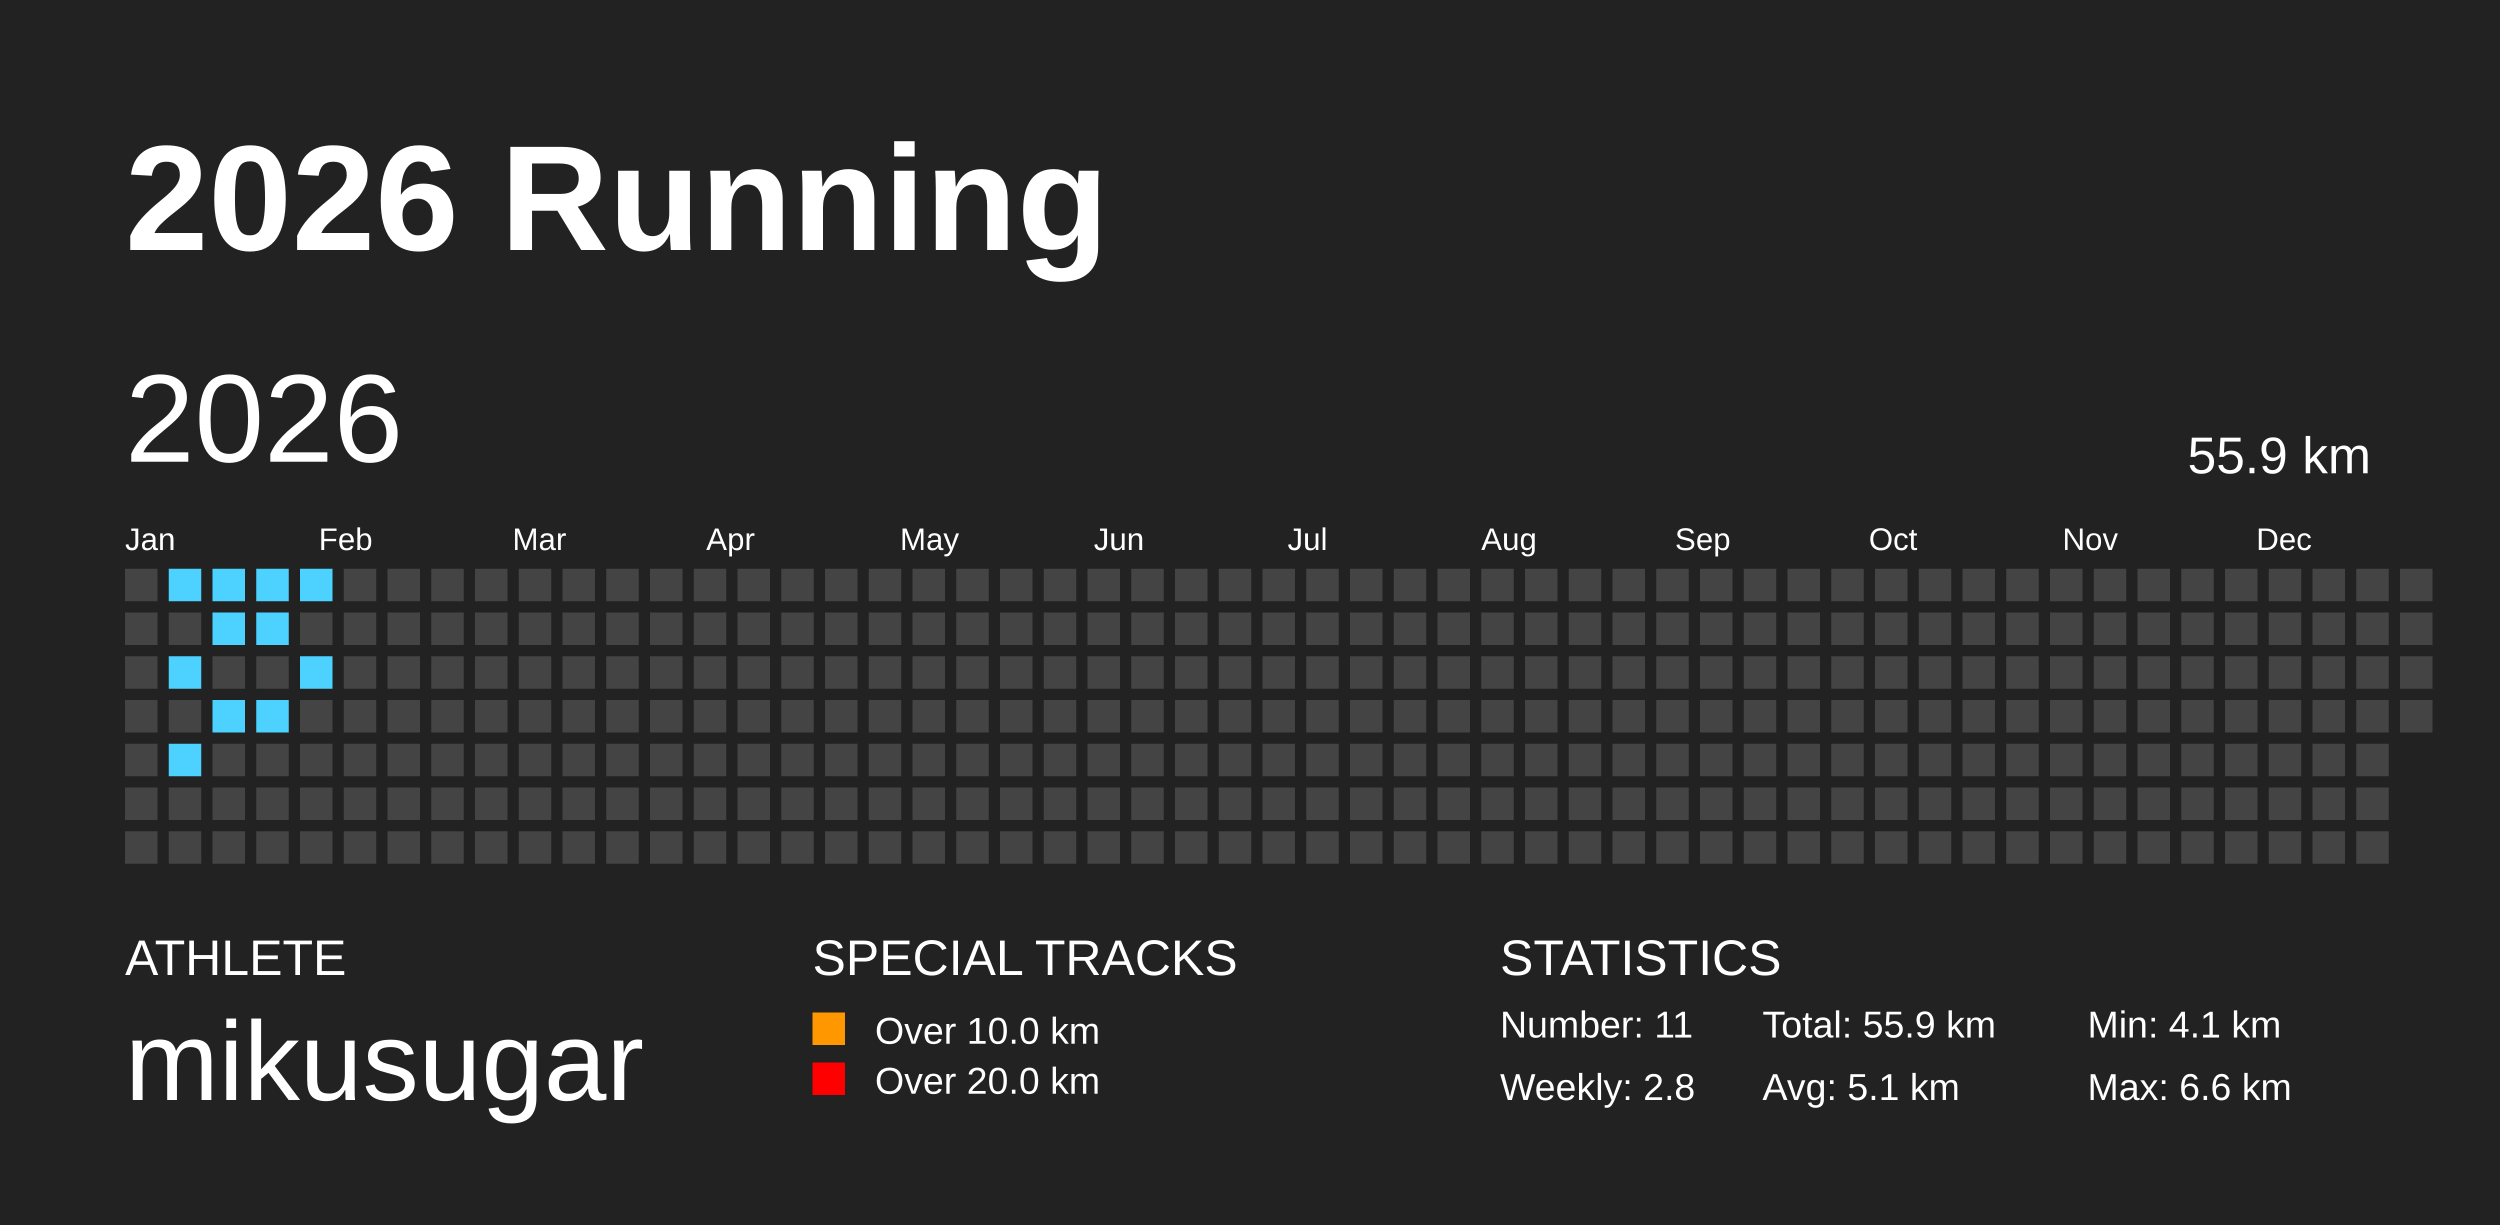
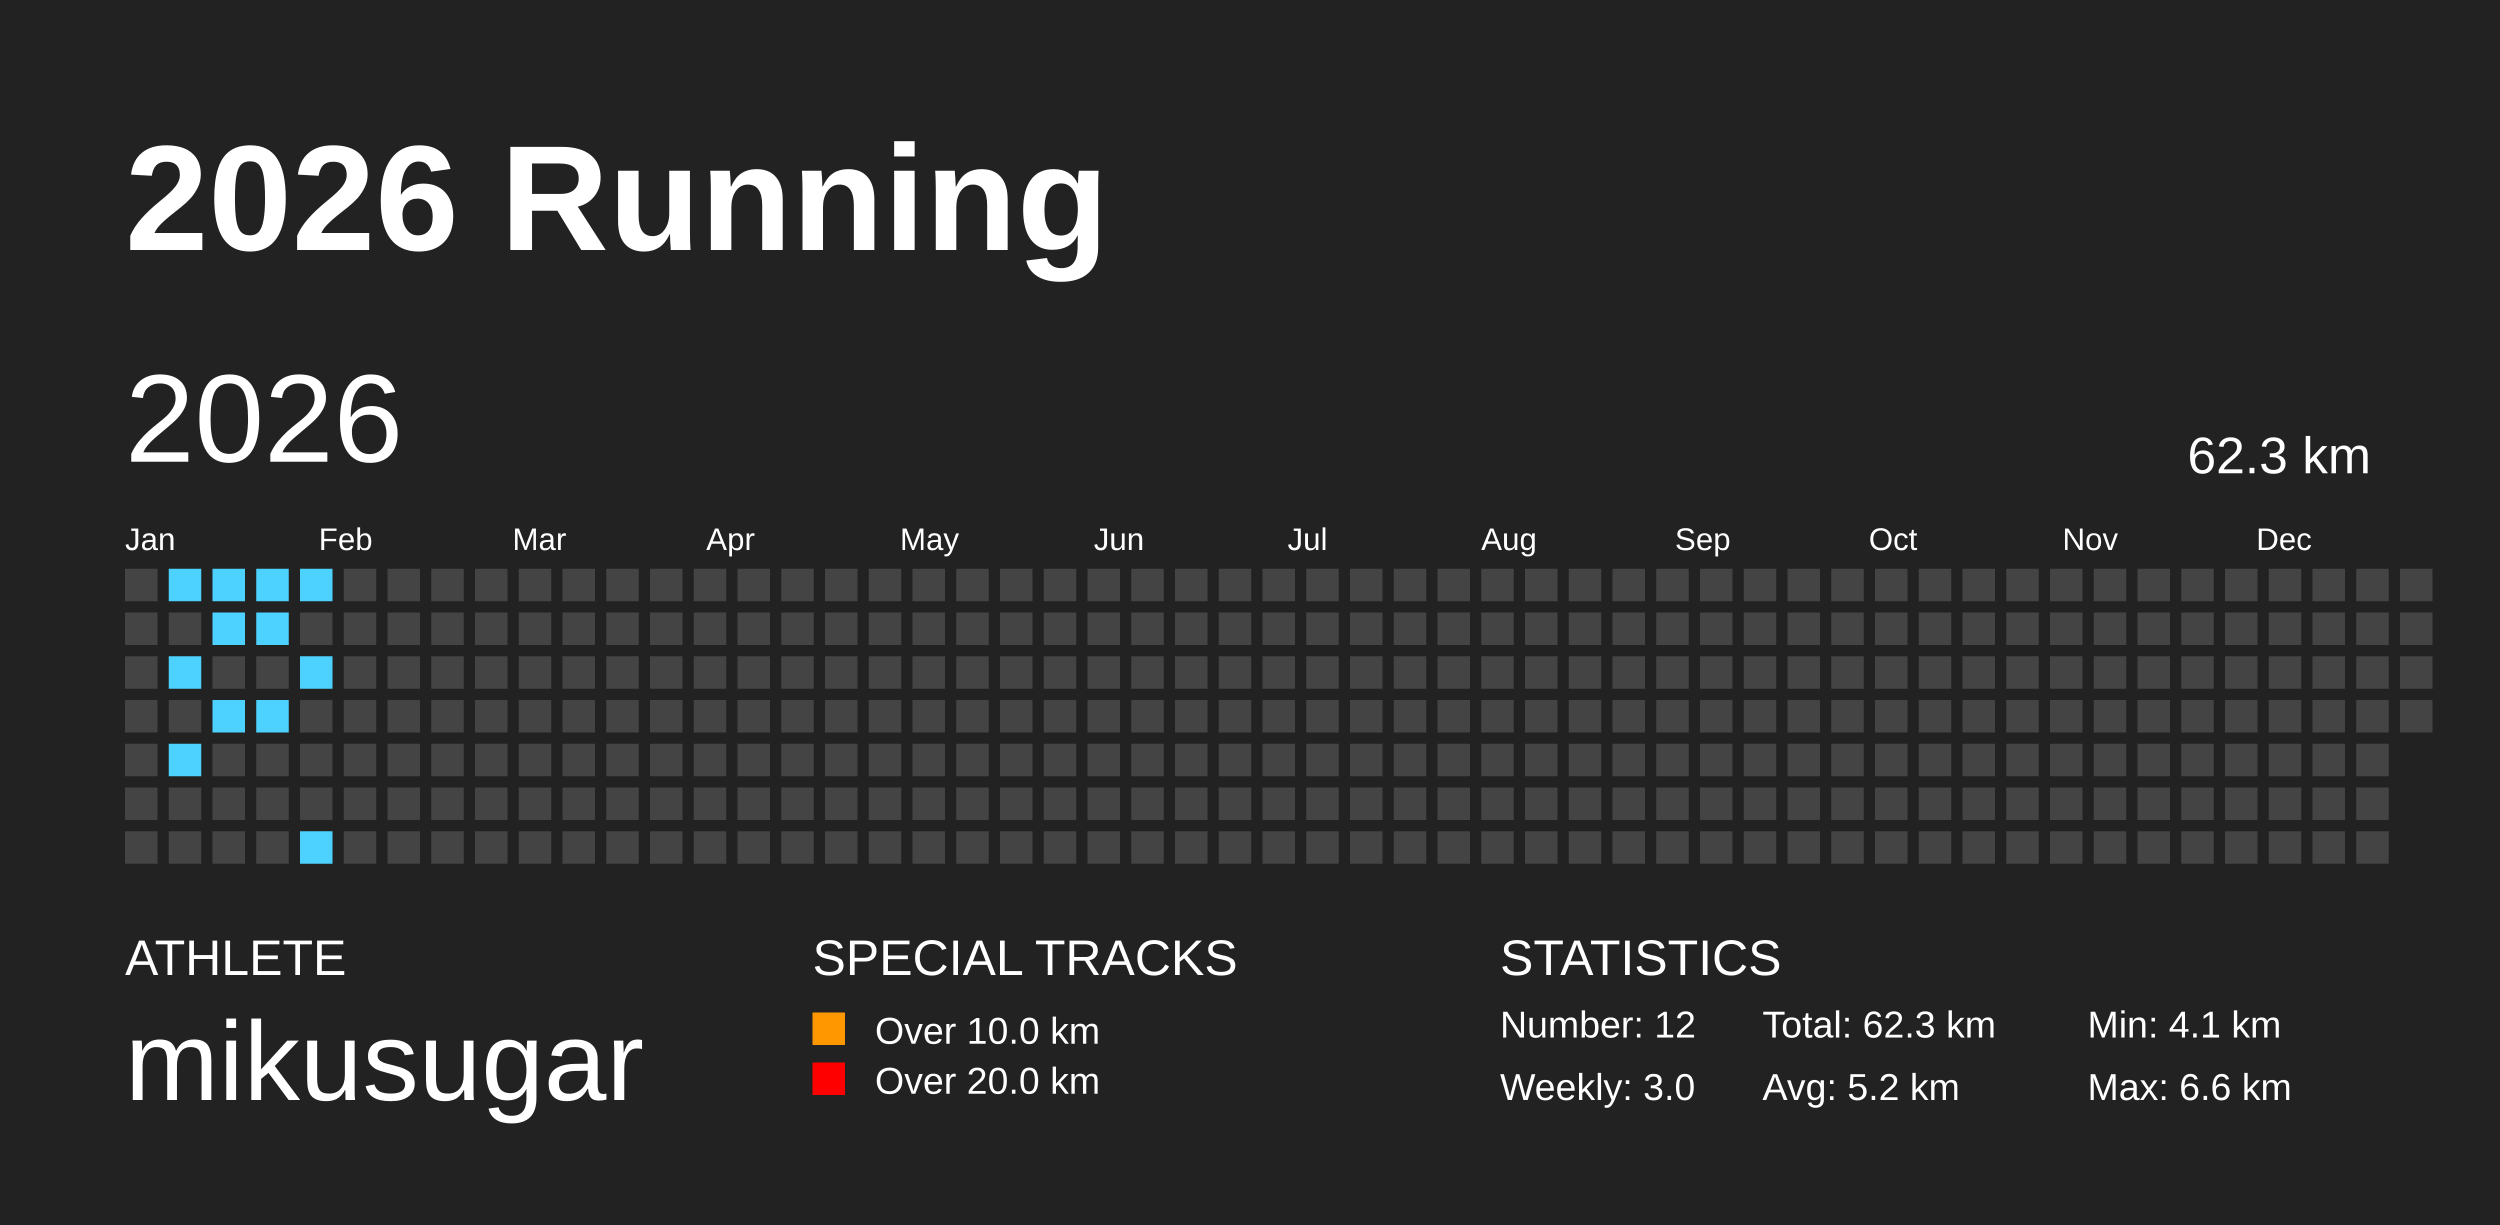
<svg xmlns="http://www.w3.org/2000/svg" baseProfile="full" height="98mm" version="1.1" viewBox="0,0,200,98" width="200mm">
  <defs />
  <rect fill="#222222" height="98" width="200" x="0" y="0" />
  <text fill="#FFFFFF" style="font-size:12px; font-family:Arial; font-weight:bold;" x="10" y="20">2026 Running</text>
  <text fill="#FFFFFF" style="font-size:4px; font-family:Arial" x="10" y="78">ATHLETE</text>
  <text fill="#FFFFFF" style="font-size:9px; font-family:Arial" x="10" y="88">mikusugar</text>
  <text fill="#FFFFFF" style="font-size:4px; font-family:Arial" x="65" y="78">SPECIAL TRACKS</text>
  <rect fill="#ff9800" height="2.6" width="2.6" x="65" y="81" />
  <text fill="#FFFFFF" style="font-size:3px; font-family:Arial" x="70" y="83.5">Over 10.0 km</text>
  <rect fill="red" height="2.6" width="2.6" x="65" y="85" />
  <text fill="#FFFFFF" style="font-size:3px; font-family:Arial" x="70" y="87.5">Over 20.0 km</text>
  <text fill="#FFFFFF" style="font-size:4px; font-family:Arial" x="120" y="78">STATISTICS</text>
-   <text fill="#FFFFFF" style="font-size:3px; font-family:Arial" x="120" y="83">Number: 11</text>
-   <text fill="#FFFFFF" style="font-size:3px; font-family:Arial" x="120" y="88">Weekly: 2.8</text>
-   <text fill="#FFFFFF" style="font-size:3px; font-family:Arial" x="141" y="83">Total: 55.9 km</text>
-   <text fill="#FFFFFF" style="font-size:3px; font-family:Arial" x="141" y="88">Avg: 5.1 km</text>
+   <text fill="#FFFFFF" style="font-size:3px; font-family:Arial" x="120" y="83">Number: 12</text>
+   <text fill="#FFFFFF" style="font-size:3px; font-family:Arial" x="120" y="88">Weekly: 3.0</text>
+   <text fill="#FFFFFF" style="font-size:3px; font-family:Arial" x="141" y="83">Total: 62.3 km</text>
+   <text fill="#FFFFFF" style="font-size:3px; font-family:Arial" x="141" y="88">Avg: 5.2 km</text>
  <text fill="#FFFFFF" style="font-size:3px; font-family:Arial" x="167" y="83">Min: 4.1 km</text>
  <text fill="#FFFFFF" style="font-size:3px; font-family:Arial" x="167" y="88">Max: 6.6 km</text>
  <text dominant-baseline="hanging" fill="#FFFFFF" style="font-size:10.0px; font-family:Arial;" x="10" y="30">2026</text>
-   <text dominant-baseline="hanging" fill="#FFFFFF" style="font-size:4.125px; font-family:Arial;" x="175" y="35">55.9 km</text>
+   <text dominant-baseline="hanging" fill="#FFFFFF" style="font-size:4.125px; font-family:Arial;" x="175" y="35">62.3 km</text>
  <text fill="#FFFFFF" style="font-size:2.5px; font-family:Arial" x="10.0" y="44">Jan</text>
  <text fill="#FFFFFF" style="font-size:2.5px; font-family:Arial" x="25.5" y="44">Feb</text>
  <text fill="#FFFFFF" style="font-size:2.5px; font-family:Arial" x="41.0" y="44">Mar</text>
  <text fill="#FFFFFF" style="font-size:2.5px; font-family:Arial" x="56.5" y="44">Apr</text>
  <text fill="#FFFFFF" style="font-size:2.5px; font-family:Arial" x="72.0" y="44">May</text>
  <text fill="#FFFFFF" style="font-size:2.5px; font-family:Arial" x="87.5" y="44">Jun</text>
  <text fill="#FFFFFF" style="font-size:2.5px; font-family:Arial" x="103.0" y="44">Jul</text>
  <text fill="#FFFFFF" style="font-size:2.5px; font-family:Arial" x="118.5" y="44">Aug</text>
  <text fill="#FFFFFF" style="font-size:2.5px; font-family:Arial" x="134.0" y="44">Sep</text>
  <text fill="#FFFFFF" style="font-size:2.5px; font-family:Arial" x="149.5" y="44">Oct</text>
  <text fill="#FFFFFF" style="font-size:2.5px; font-family:Arial" x="165.0" y="44">Nov</text>
  <text fill="#FFFFFF" style="font-size:2.5px; font-family:Arial" x="180.5" y="44">Dec</text>
  <rect fill="#444444" height="2.6" width="2.6" x="10.0" y="45.5" />
  <rect fill="#444444" height="2.6" width="2.6" x="10.0" y="49.0" />
  <rect fill="#444444" height="2.6" width="2.6" x="10.0" y="52.5" />
  <rect fill="#444444" height="2.6" width="2.6" x="10.0" y="56.0" />
  <rect fill="#444444" height="2.6" width="2.6" x="10.0" y="59.5" />
  <rect fill="#444444" height="2.6" width="2.6" x="10.0" y="63.0" />
  <rect fill="#444444" height="2.6" width="2.6" x="10.0" y="66.5" />
  <rect fill="#4DD2FF" height="2.6" width="2.6" x="13.5" y="45.5" />
  <rect fill="#444444" height="2.6" width="2.6" x="13.5" y="49.0" />
  <rect fill="#4DD2FF" height="2.6" width="2.6" x="13.5" y="52.5" />
  <rect fill="#444444" height="2.6" width="2.6" x="13.5" y="56.0" />
  <rect fill="#4DD2FF" height="2.6" width="2.6" x="13.5" y="59.5" />
  <rect fill="#444444" height="2.6" width="2.6" x="13.5" y="63.0" />
  <rect fill="#444444" height="2.6" width="2.6" x="13.5" y="66.5" />
  <rect fill="#4DD2FF" height="2.6" width="2.6" x="17.0" y="45.5" />
  <rect fill="#4DD2FF" height="2.6" width="2.6" x="17.0" y="49.0" />
  <rect fill="#444444" height="2.6" width="2.6" x="17.0" y="52.5" />
  <rect fill="#4DD2FF" height="2.6" width="2.6" x="17.0" y="56.0" />
  <rect fill="#444444" height="2.6" width="2.6" x="17.0" y="59.5" />
  <rect fill="#444444" height="2.6" width="2.6" x="17.0" y="63.0" />
  <rect fill="#444444" height="2.6" width="2.6" x="17.0" y="66.5" />
  <rect fill="#4DD2FF" height="2.6" width="2.6" x="20.5" y="45.5" />
  <rect fill="#4DD2FF" height="2.6" width="2.6" x="20.5" y="49.0" />
  <rect fill="#444444" height="2.6" width="2.6" x="20.5" y="52.5" />
  <rect fill="#4DD2FF" height="2.6" width="2.6" x="20.5" y="56.0" />
  <rect fill="#444444" height="2.6" width="2.6" x="20.5" y="59.5" />
  <rect fill="#444444" height="2.6" width="2.6" x="20.5" y="63.0" />
  <rect fill="#444444" height="2.6" width="2.6" x="20.5" y="66.5" />
  <rect fill="#4DD2FF" height="2.6" width="2.6" x="24.0" y="45.5" />
  <rect fill="#444444" height="2.6" width="2.6" x="24.0" y="49.0" />
  <rect fill="#4DD2FF" height="2.6" width="2.6" x="24.0" y="52.5" />
  <rect fill="#444444" height="2.6" width="2.6" x="24.0" y="56.0" />
  <rect fill="#444444" height="2.6" width="2.6" x="24.0" y="59.5" />
  <rect fill="#444444" height="2.6" width="2.6" x="24.0" y="63.0" />
-   <rect fill="#444444" height="2.6" width="2.6" x="24.0" y="66.5" />
+   <rect fill="#4DD2FF" height="2.6" width="2.6" x="24.0" y="66.5" />
  <rect fill="#444444" height="2.6" width="2.6" x="27.5" y="45.5" />
  <rect fill="#444444" height="2.6" width="2.6" x="27.5" y="49.0" />
  <rect fill="#444444" height="2.6" width="2.6" x="27.5" y="52.5" />
  <rect fill="#444444" height="2.6" width="2.6" x="27.5" y="56.0" />
  <rect fill="#444444" height="2.6" width="2.6" x="27.5" y="59.5" />
  <rect fill="#444444" height="2.6" width="2.6" x="27.5" y="63.0" />
  <rect fill="#444444" height="2.6" width="2.6" x="27.5" y="66.5" />
  <rect fill="#444444" height="2.6" width="2.6" x="31.0" y="45.5" />
  <rect fill="#444444" height="2.6" width="2.6" x="31.0" y="49.0" />
  <rect fill="#444444" height="2.6" width="2.6" x="31.0" y="52.5" />
  <rect fill="#444444" height="2.6" width="2.6" x="31.0" y="56.0" />
  <rect fill="#444444" height="2.6" width="2.6" x="31.0" y="59.5" />
  <rect fill="#444444" height="2.6" width="2.6" x="31.0" y="63.0" />
  <rect fill="#444444" height="2.6" width="2.6" x="31.0" y="66.5" />
  <rect fill="#444444" height="2.6" width="2.6" x="34.5" y="45.5" />
  <rect fill="#444444" height="2.6" width="2.6" x="34.5" y="49.0" />
  <rect fill="#444444" height="2.6" width="2.6" x="34.5" y="52.5" />
  <rect fill="#444444" height="2.6" width="2.6" x="34.5" y="56.0" />
  <rect fill="#444444" height="2.6" width="2.6" x="34.5" y="59.5" />
  <rect fill="#444444" height="2.6" width="2.6" x="34.5" y="63.0" />
  <rect fill="#444444" height="2.6" width="2.6" x="34.5" y="66.5" />
  <rect fill="#444444" height="2.6" width="2.6" x="38.0" y="45.5" />
  <rect fill="#444444" height="2.6" width="2.6" x="38.0" y="49.0" />
  <rect fill="#444444" height="2.6" width="2.6" x="38.0" y="52.5" />
  <rect fill="#444444" height="2.6" width="2.6" x="38.0" y="56.0" />
  <rect fill="#444444" height="2.6" width="2.6" x="38.0" y="59.5" />
  <rect fill="#444444" height="2.6" width="2.6" x="38.0" y="63.0" />
  <rect fill="#444444" height="2.6" width="2.6" x="38.0" y="66.5" />
  <rect fill="#444444" height="2.6" width="2.6" x="41.5" y="45.5" />
  <rect fill="#444444" height="2.6" width="2.6" x="41.5" y="49.0" />
  <rect fill="#444444" height="2.6" width="2.6" x="41.5" y="52.5" />
  <rect fill="#444444" height="2.6" width="2.6" x="41.5" y="56.0" />
  <rect fill="#444444" height="2.6" width="2.6" x="41.5" y="59.5" />
  <rect fill="#444444" height="2.6" width="2.6" x="41.5" y="63.0" />
  <rect fill="#444444" height="2.6" width="2.6" x="41.5" y="66.5" />
  <rect fill="#444444" height="2.6" width="2.6" x="45.0" y="45.5" />
  <rect fill="#444444" height="2.6" width="2.6" x="45.0" y="49.0" />
  <rect fill="#444444" height="2.6" width="2.6" x="45.0" y="52.5" />
  <rect fill="#444444" height="2.6" width="2.6" x="45.0" y="56.0" />
  <rect fill="#444444" height="2.6" width="2.6" x="45.0" y="59.5" />
  <rect fill="#444444" height="2.6" width="2.6" x="45.0" y="63.0" />
  <rect fill="#444444" height="2.6" width="2.6" x="45.0" y="66.5" />
  <rect fill="#444444" height="2.6" width="2.6" x="48.5" y="45.5" />
  <rect fill="#444444" height="2.6" width="2.6" x="48.5" y="49.0" />
  <rect fill="#444444" height="2.6" width="2.6" x="48.5" y="52.5" />
  <rect fill="#444444" height="2.6" width="2.6" x="48.5" y="56.0" />
  <rect fill="#444444" height="2.6" width="2.6" x="48.5" y="59.5" />
  <rect fill="#444444" height="2.6" width="2.6" x="48.5" y="63.0" />
  <rect fill="#444444" height="2.6" width="2.6" x="48.5" y="66.5" />
  <rect fill="#444444" height="2.6" width="2.6" x="52.0" y="45.5" />
  <rect fill="#444444" height="2.6" width="2.6" x="52.0" y="49.0" />
  <rect fill="#444444" height="2.6" width="2.6" x="52.0" y="52.5" />
  <rect fill="#444444" height="2.6" width="2.6" x="52.0" y="56.0" />
  <rect fill="#444444" height="2.6" width="2.6" x="52.0" y="59.5" />
  <rect fill="#444444" height="2.6" width="2.6" x="52.0" y="63.0" />
  <rect fill="#444444" height="2.6" width="2.6" x="52.0" y="66.5" />
  <rect fill="#444444" height="2.6" width="2.6" x="55.5" y="45.5" />
  <rect fill="#444444" height="2.6" width="2.6" x="55.5" y="49.0" />
  <rect fill="#444444" height="2.6" width="2.6" x="55.5" y="52.5" />
  <rect fill="#444444" height="2.6" width="2.6" x="55.5" y="56.0" />
  <rect fill="#444444" height="2.6" width="2.6" x="55.5" y="59.5" />
  <rect fill="#444444" height="2.6" width="2.6" x="55.5" y="63.0" />
  <rect fill="#444444" height="2.6" width="2.6" x="55.5" y="66.5" />
  <rect fill="#444444" height="2.6" width="2.6" x="59.0" y="45.5" />
  <rect fill="#444444" height="2.6" width="2.6" x="59.0" y="49.0" />
  <rect fill="#444444" height="2.6" width="2.6" x="59.0" y="52.5" />
  <rect fill="#444444" height="2.6" width="2.6" x="59.0" y="56.0" />
  <rect fill="#444444" height="2.6" width="2.6" x="59.0" y="59.5" />
  <rect fill="#444444" height="2.6" width="2.6" x="59.0" y="63.0" />
  <rect fill="#444444" height="2.6" width="2.6" x="59.0" y="66.5" />
  <rect fill="#444444" height="2.6" width="2.6" x="62.5" y="45.5" />
  <rect fill="#444444" height="2.6" width="2.6" x="62.5" y="49.0" />
  <rect fill="#444444" height="2.6" width="2.6" x="62.5" y="52.5" />
  <rect fill="#444444" height="2.6" width="2.6" x="62.5" y="56.0" />
  <rect fill="#444444" height="2.6" width="2.6" x="62.5" y="59.5" />
  <rect fill="#444444" height="2.6" width="2.6" x="62.5" y="63.0" />
  <rect fill="#444444" height="2.6" width="2.6" x="62.5" y="66.5" />
  <rect fill="#444444" height="2.6" width="2.6" x="66.0" y="45.5" />
  <rect fill="#444444" height="2.6" width="2.6" x="66.0" y="49.0" />
  <rect fill="#444444" height="2.6" width="2.6" x="66.0" y="52.5" />
  <rect fill="#444444" height="2.6" width="2.6" x="66.0" y="56.0" />
  <rect fill="#444444" height="2.6" width="2.6" x="66.0" y="59.5" />
  <rect fill="#444444" height="2.6" width="2.6" x="66.0" y="63.0" />
  <rect fill="#444444" height="2.6" width="2.6" x="66.0" y="66.5" />
  <rect fill="#444444" height="2.6" width="2.6" x="69.5" y="45.5" />
  <rect fill="#444444" height="2.6" width="2.6" x="69.5" y="49.0" />
  <rect fill="#444444" height="2.6" width="2.6" x="69.5" y="52.5" />
  <rect fill="#444444" height="2.6" width="2.6" x="69.5" y="56.0" />
  <rect fill="#444444" height="2.6" width="2.6" x="69.5" y="59.5" />
  <rect fill="#444444" height="2.6" width="2.6" x="69.5" y="63.0" />
  <rect fill="#444444" height="2.6" width="2.6" x="69.5" y="66.5" />
  <rect fill="#444444" height="2.6" width="2.6" x="73.0" y="45.5" />
  <rect fill="#444444" height="2.6" width="2.6" x="73.0" y="49.0" />
  <rect fill="#444444" height="2.6" width="2.6" x="73.0" y="52.5" />
  <rect fill="#444444" height="2.6" width="2.6" x="73.0" y="56.0" />
  <rect fill="#444444" height="2.6" width="2.6" x="73.0" y="59.5" />
  <rect fill="#444444" height="2.6" width="2.6" x="73.0" y="63.0" />
  <rect fill="#444444" height="2.6" width="2.6" x="73.0" y="66.5" />
  <rect fill="#444444" height="2.6" width="2.6" x="76.5" y="45.5" />
  <rect fill="#444444" height="2.6" width="2.6" x="76.5" y="49.0" />
  <rect fill="#444444" height="2.6" width="2.6" x="76.5" y="52.5" />
  <rect fill="#444444" height="2.6" width="2.6" x="76.5" y="56.0" />
  <rect fill="#444444" height="2.6" width="2.6" x="76.5" y="59.5" />
  <rect fill="#444444" height="2.6" width="2.6" x="76.5" y="63.0" />
  <rect fill="#444444" height="2.6" width="2.6" x="76.5" y="66.5" />
  <rect fill="#444444" height="2.6" width="2.6" x="80.0" y="45.5" />
  <rect fill="#444444" height="2.6" width="2.6" x="80.0" y="49.0" />
  <rect fill="#444444" height="2.6" width="2.6" x="80.0" y="52.5" />
  <rect fill="#444444" height="2.6" width="2.6" x="80.0" y="56.0" />
  <rect fill="#444444" height="2.6" width="2.6" x="80.0" y="59.5" />
  <rect fill="#444444" height="2.6" width="2.6" x="80.0" y="63.0" />
  <rect fill="#444444" height="2.6" width="2.6" x="80.0" y="66.5" />
  <rect fill="#444444" height="2.6" width="2.6" x="83.5" y="45.5" />
  <rect fill="#444444" height="2.6" width="2.6" x="83.5" y="49.0" />
  <rect fill="#444444" height="2.6" width="2.6" x="83.5" y="52.5" />
  <rect fill="#444444" height="2.6" width="2.6" x="83.5" y="56.0" />
  <rect fill="#444444" height="2.6" width="2.6" x="83.5" y="59.5" />
  <rect fill="#444444" height="2.6" width="2.6" x="83.5" y="63.0" />
  <rect fill="#444444" height="2.6" width="2.6" x="83.5" y="66.5" />
  <rect fill="#444444" height="2.6" width="2.6" x="87.0" y="45.5" />
  <rect fill="#444444" height="2.6" width="2.6" x="87.0" y="49.0" />
  <rect fill="#444444" height="2.6" width="2.6" x="87.0" y="52.5" />
  <rect fill="#444444" height="2.6" width="2.6" x="87.0" y="56.0" />
  <rect fill="#444444" height="2.6" width="2.6" x="87.0" y="59.5" />
  <rect fill="#444444" height="2.6" width="2.6" x="87.0" y="63.0" />
  <rect fill="#444444" height="2.6" width="2.6" x="87.0" y="66.5" />
  <rect fill="#444444" height="2.6" width="2.6" x="90.5" y="45.5" />
  <rect fill="#444444" height="2.6" width="2.6" x="90.5" y="49.0" />
  <rect fill="#444444" height="2.6" width="2.6" x="90.5" y="52.5" />
  <rect fill="#444444" height="2.6" width="2.6" x="90.5" y="56.0" />
  <rect fill="#444444" height="2.6" width="2.6" x="90.5" y="59.5" />
  <rect fill="#444444" height="2.6" width="2.6" x="90.5" y="63.0" />
  <rect fill="#444444" height="2.6" width="2.6" x="90.5" y="66.5" />
  <rect fill="#444444" height="2.6" width="2.6" x="94.0" y="45.5" />
  <rect fill="#444444" height="2.6" width="2.6" x="94.0" y="49.0" />
  <rect fill="#444444" height="2.6" width="2.6" x="94.0" y="52.5" />
  <rect fill="#444444" height="2.6" width="2.6" x="94.0" y="56.0" />
  <rect fill="#444444" height="2.6" width="2.6" x="94.0" y="59.5" />
  <rect fill="#444444" height="2.6" width="2.6" x="94.0" y="63.0" />
  <rect fill="#444444" height="2.6" width="2.6" x="94.0" y="66.5" />
  <rect fill="#444444" height="2.6" width="2.6" x="97.5" y="45.5" />
  <rect fill="#444444" height="2.6" width="2.6" x="97.5" y="49.0" />
  <rect fill="#444444" height="2.6" width="2.6" x="97.5" y="52.5" />
  <rect fill="#444444" height="2.6" width="2.6" x="97.5" y="56.0" />
  <rect fill="#444444" height="2.6" width="2.6" x="97.5" y="59.5" />
  <rect fill="#444444" height="2.6" width="2.6" x="97.5" y="63.0" />
  <rect fill="#444444" height="2.6" width="2.6" x="97.5" y="66.5" />
  <rect fill="#444444" height="2.6" width="2.6" x="101.0" y="45.5" />
  <rect fill="#444444" height="2.6" width="2.6" x="101.0" y="49.0" />
  <rect fill="#444444" height="2.6" width="2.6" x="101.0" y="52.5" />
  <rect fill="#444444" height="2.6" width="2.6" x="101.0" y="56.0" />
  <rect fill="#444444" height="2.6" width="2.6" x="101.0" y="59.5" />
  <rect fill="#444444" height="2.6" width="2.6" x="101.0" y="63.0" />
  <rect fill="#444444" height="2.6" width="2.6" x="101.0" y="66.5" />
  <rect fill="#444444" height="2.6" width="2.6" x="104.5" y="45.5" />
  <rect fill="#444444" height="2.6" width="2.6" x="104.5" y="49.0" />
  <rect fill="#444444" height="2.6" width="2.6" x="104.5" y="52.5" />
  <rect fill="#444444" height="2.6" width="2.6" x="104.5" y="56.0" />
  <rect fill="#444444" height="2.6" width="2.6" x="104.5" y="59.5" />
  <rect fill="#444444" height="2.6" width="2.6" x="104.5" y="63.0" />
  <rect fill="#444444" height="2.6" width="2.6" x="104.5" y="66.5" />
  <rect fill="#444444" height="2.6" width="2.6" x="108.0" y="45.5" />
  <rect fill="#444444" height="2.6" width="2.6" x="108.0" y="49.0" />
  <rect fill="#444444" height="2.6" width="2.6" x="108.0" y="52.5" />
  <rect fill="#444444" height="2.6" width="2.6" x="108.0" y="56.0" />
  <rect fill="#444444" height="2.6" width="2.6" x="108.0" y="59.5" />
  <rect fill="#444444" height="2.6" width="2.6" x="108.0" y="63.0" />
  <rect fill="#444444" height="2.6" width="2.6" x="108.0" y="66.5" />
  <rect fill="#444444" height="2.6" width="2.6" x="111.5" y="45.5" />
  <rect fill="#444444" height="2.6" width="2.6" x="111.5" y="49.0" />
  <rect fill="#444444" height="2.6" width="2.6" x="111.5" y="52.5" />
  <rect fill="#444444" height="2.6" width="2.6" x="111.5" y="56.0" />
  <rect fill="#444444" height="2.6" width="2.6" x="111.5" y="59.5" />
  <rect fill="#444444" height="2.6" width="2.6" x="111.5" y="63.0" />
  <rect fill="#444444" height="2.6" width="2.6" x="111.5" y="66.5" />
  <rect fill="#444444" height="2.6" width="2.6" x="115.0" y="45.5" />
  <rect fill="#444444" height="2.6" width="2.6" x="115.0" y="49.0" />
  <rect fill="#444444" height="2.6" width="2.6" x="115.0" y="52.5" />
  <rect fill="#444444" height="2.6" width="2.6" x="115.0" y="56.0" />
  <rect fill="#444444" height="2.6" width="2.6" x="115.0" y="59.5" />
  <rect fill="#444444" height="2.6" width="2.6" x="115.0" y="63.0" />
  <rect fill="#444444" height="2.6" width="2.6" x="115.0" y="66.5" />
  <rect fill="#444444" height="2.6" width="2.6" x="118.5" y="45.5" />
  <rect fill="#444444" height="2.6" width="2.6" x="118.5" y="49.0" />
  <rect fill="#444444" height="2.6" width="2.6" x="118.5" y="52.5" />
  <rect fill="#444444" height="2.6" width="2.6" x="118.5" y="56.0" />
  <rect fill="#444444" height="2.6" width="2.6" x="118.5" y="59.5" />
  <rect fill="#444444" height="2.6" width="2.6" x="118.5" y="63.0" />
  <rect fill="#444444" height="2.6" width="2.6" x="118.5" y="66.5" />
  <rect fill="#444444" height="2.6" width="2.6" x="122.0" y="45.5" />
  <rect fill="#444444" height="2.6" width="2.6" x="122.0" y="49.0" />
  <rect fill="#444444" height="2.6" width="2.6" x="122.0" y="52.5" />
  <rect fill="#444444" height="2.6" width="2.6" x="122.0" y="56.0" />
  <rect fill="#444444" height="2.6" width="2.6" x="122.0" y="59.5" />
  <rect fill="#444444" height="2.6" width="2.6" x="122.0" y="63.0" />
  <rect fill="#444444" height="2.6" width="2.6" x="122.0" y="66.5" />
  <rect fill="#444444" height="2.6" width="2.6" x="125.5" y="45.5" />
  <rect fill="#444444" height="2.6" width="2.6" x="125.5" y="49.0" />
  <rect fill="#444444" height="2.6" width="2.6" x="125.5" y="52.5" />
  <rect fill="#444444" height="2.6" width="2.6" x="125.5" y="56.0" />
  <rect fill="#444444" height="2.6" width="2.6" x="125.5" y="59.5" />
  <rect fill="#444444" height="2.6" width="2.6" x="125.5" y="63.0" />
  <rect fill="#444444" height="2.6" width="2.6" x="125.5" y="66.5" />
  <rect fill="#444444" height="2.6" width="2.6" x="129.0" y="45.5" />
  <rect fill="#444444" height="2.6" width="2.6" x="129.0" y="49.0" />
  <rect fill="#444444" height="2.6" width="2.6" x="129.0" y="52.5" />
  <rect fill="#444444" height="2.6" width="2.6" x="129.0" y="56.0" />
  <rect fill="#444444" height="2.6" width="2.6" x="129.0" y="59.5" />
  <rect fill="#444444" height="2.6" width="2.6" x="129.0" y="63.0" />
  <rect fill="#444444" height="2.6" width="2.6" x="129.0" y="66.5" />
  <rect fill="#444444" height="2.6" width="2.6" x="132.5" y="45.5" />
  <rect fill="#444444" height="2.6" width="2.6" x="132.5" y="49.0" />
  <rect fill="#444444" height="2.6" width="2.6" x="132.5" y="52.5" />
  <rect fill="#444444" height="2.6" width="2.6" x="132.5" y="56.0" />
  <rect fill="#444444" height="2.6" width="2.6" x="132.5" y="59.5" />
  <rect fill="#444444" height="2.6" width="2.6" x="132.5" y="63.0" />
  <rect fill="#444444" height="2.6" width="2.6" x="132.5" y="66.5" />
  <rect fill="#444444" height="2.6" width="2.6" x="136.0" y="45.5" />
  <rect fill="#444444" height="2.6" width="2.6" x="136.0" y="49.0" />
  <rect fill="#444444" height="2.6" width="2.6" x="136.0" y="52.5" />
  <rect fill="#444444" height="2.6" width="2.6" x="136.0" y="56.0" />
  <rect fill="#444444" height="2.6" width="2.6" x="136.0" y="59.5" />
  <rect fill="#444444" height="2.6" width="2.6" x="136.0" y="63.0" />
  <rect fill="#444444" height="2.6" width="2.6" x="136.0" y="66.5" />
  <rect fill="#444444" height="2.6" width="2.6" x="139.5" y="45.5" />
  <rect fill="#444444" height="2.6" width="2.6" x="139.5" y="49.0" />
  <rect fill="#444444" height="2.6" width="2.6" x="139.5" y="52.5" />
  <rect fill="#444444" height="2.6" width="2.6" x="139.5" y="56.0" />
  <rect fill="#444444" height="2.6" width="2.6" x="139.5" y="59.5" />
  <rect fill="#444444" height="2.6" width="2.6" x="139.5" y="63.0" />
  <rect fill="#444444" height="2.6" width="2.6" x="139.5" y="66.5" />
  <rect fill="#444444" height="2.6" width="2.6" x="143.0" y="45.5" />
  <rect fill="#444444" height="2.6" width="2.6" x="143.0" y="49.0" />
  <rect fill="#444444" height="2.6" width="2.6" x="143.0" y="52.5" />
  <rect fill="#444444" height="2.6" width="2.6" x="143.0" y="56.0" />
  <rect fill="#444444" height="2.6" width="2.6" x="143.0" y="59.5" />
  <rect fill="#444444" height="2.6" width="2.6" x="143.0" y="63.0" />
  <rect fill="#444444" height="2.6" width="2.6" x="143.0" y="66.5" />
  <rect fill="#444444" height="2.6" width="2.6" x="146.5" y="45.5" />
  <rect fill="#444444" height="2.6" width="2.6" x="146.5" y="49.0" />
  <rect fill="#444444" height="2.6" width="2.6" x="146.5" y="52.5" />
  <rect fill="#444444" height="2.6" width="2.6" x="146.5" y="56.0" />
  <rect fill="#444444" height="2.6" width="2.6" x="146.5" y="59.5" />
  <rect fill="#444444" height="2.6" width="2.6" x="146.5" y="63.0" />
  <rect fill="#444444" height="2.6" width="2.6" x="146.5" y="66.5" />
  <rect fill="#444444" height="2.6" width="2.6" x="150.0" y="45.5" />
  <rect fill="#444444" height="2.6" width="2.6" x="150.0" y="49.0" />
  <rect fill="#444444" height="2.6" width="2.6" x="150.0" y="52.5" />
  <rect fill="#444444" height="2.6" width="2.6" x="150.0" y="56.0" />
  <rect fill="#444444" height="2.6" width="2.6" x="150.0" y="59.5" />
  <rect fill="#444444" height="2.6" width="2.6" x="150.0" y="63.0" />
  <rect fill="#444444" height="2.6" width="2.6" x="150.0" y="66.5" />
  <rect fill="#444444" height="2.6" width="2.6" x="153.5" y="45.5" />
  <rect fill="#444444" height="2.6" width="2.6" x="153.5" y="49.0" />
  <rect fill="#444444" height="2.6" width="2.6" x="153.5" y="52.5" />
  <rect fill="#444444" height="2.6" width="2.6" x="153.5" y="56.0" />
  <rect fill="#444444" height="2.6" width="2.6" x="153.5" y="59.5" />
  <rect fill="#444444" height="2.6" width="2.6" x="153.5" y="63.0" />
  <rect fill="#444444" height="2.6" width="2.6" x="153.5" y="66.5" />
  <rect fill="#444444" height="2.6" width="2.6" x="157.0" y="45.5" />
  <rect fill="#444444" height="2.6" width="2.6" x="157.0" y="49.0" />
  <rect fill="#444444" height="2.6" width="2.6" x="157.0" y="52.5" />
  <rect fill="#444444" height="2.6" width="2.6" x="157.0" y="56.0" />
  <rect fill="#444444" height="2.6" width="2.6" x="157.0" y="59.5" />
  <rect fill="#444444" height="2.6" width="2.6" x="157.0" y="63.0" />
  <rect fill="#444444" height="2.6" width="2.6" x="157.0" y="66.5" />
  <rect fill="#444444" height="2.6" width="2.6" x="160.5" y="45.5" />
  <rect fill="#444444" height="2.6" width="2.6" x="160.5" y="49.0" />
  <rect fill="#444444" height="2.6" width="2.6" x="160.5" y="52.5" />
  <rect fill="#444444" height="2.6" width="2.6" x="160.5" y="56.0" />
  <rect fill="#444444" height="2.6" width="2.6" x="160.5" y="59.5" />
  <rect fill="#444444" height="2.6" width="2.6" x="160.5" y="63.0" />
  <rect fill="#444444" height="2.6" width="2.6" x="160.5" y="66.5" />
  <rect fill="#444444" height="2.6" width="2.6" x="164.0" y="45.5" />
  <rect fill="#444444" height="2.6" width="2.6" x="164.0" y="49.0" />
  <rect fill="#444444" height="2.6" width="2.6" x="164.0" y="52.5" />
  <rect fill="#444444" height="2.6" width="2.6" x="164.0" y="56.0" />
  <rect fill="#444444" height="2.6" width="2.6" x="164.0" y="59.5" />
  <rect fill="#444444" height="2.6" width="2.6" x="164.0" y="63.0" />
  <rect fill="#444444" height="2.6" width="2.6" x="164.0" y="66.5" />
  <rect fill="#444444" height="2.6" width="2.6" x="167.5" y="45.5" />
  <rect fill="#444444" height="2.6" width="2.6" x="167.5" y="49.0" />
  <rect fill="#444444" height="2.6" width="2.6" x="167.5" y="52.5" />
  <rect fill="#444444" height="2.6" width="2.6" x="167.5" y="56.0" />
  <rect fill="#444444" height="2.6" width="2.6" x="167.5" y="59.5" />
  <rect fill="#444444" height="2.6" width="2.6" x="167.5" y="63.0" />
  <rect fill="#444444" height="2.6" width="2.6" x="167.5" y="66.5" />
  <rect fill="#444444" height="2.6" width="2.6" x="171.0" y="45.5" />
  <rect fill="#444444" height="2.6" width="2.6" x="171.0" y="49.0" />
  <rect fill="#444444" height="2.6" width="2.6" x="171.0" y="52.5" />
  <rect fill="#444444" height="2.6" width="2.6" x="171.0" y="56.0" />
  <rect fill="#444444" height="2.6" width="2.6" x="171.0" y="59.5" />
  <rect fill="#444444" height="2.6" width="2.6" x="171.0" y="63.0" />
  <rect fill="#444444" height="2.6" width="2.6" x="171.0" y="66.5" />
  <rect fill="#444444" height="2.6" width="2.6" x="174.5" y="45.5" />
  <rect fill="#444444" height="2.6" width="2.6" x="174.5" y="49.0" />
  <rect fill="#444444" height="2.6" width="2.6" x="174.5" y="52.5" />
  <rect fill="#444444" height="2.6" width="2.6" x="174.5" y="56.0" />
  <rect fill="#444444" height="2.6" width="2.6" x="174.5" y="59.5" />
  <rect fill="#444444" height="2.6" width="2.6" x="174.5" y="63.0" />
  <rect fill="#444444" height="2.6" width="2.6" x="174.5" y="66.5" />
  <rect fill="#444444" height="2.6" width="2.6" x="178.0" y="45.5" />
  <rect fill="#444444" height="2.6" width="2.6" x="178.0" y="49.0" />
  <rect fill="#444444" height="2.6" width="2.6" x="178.0" y="52.5" />
  <rect fill="#444444" height="2.6" width="2.6" x="178.0" y="56.0" />
  <rect fill="#444444" height="2.6" width="2.6" x="178.0" y="59.5" />
  <rect fill="#444444" height="2.6" width="2.6" x="178.0" y="63.0" />
  <rect fill="#444444" height="2.6" width="2.6" x="178.0" y="66.5" />
  <rect fill="#444444" height="2.6" width="2.6" x="181.5" y="45.5" />
  <rect fill="#444444" height="2.6" width="2.6" x="181.5" y="49.0" />
  <rect fill="#444444" height="2.6" width="2.6" x="181.5" y="52.5" />
  <rect fill="#444444" height="2.6" width="2.6" x="181.5" y="56.0" />
  <rect fill="#444444" height="2.6" width="2.6" x="181.5" y="59.5" />
  <rect fill="#444444" height="2.6" width="2.6" x="181.5" y="63.0" />
  <rect fill="#444444" height="2.6" width="2.6" x="181.5" y="66.5" />
  <rect fill="#444444" height="2.6" width="2.6" x="185.0" y="45.5" />
  <rect fill="#444444" height="2.6" width="2.6" x="185.0" y="49.0" />
  <rect fill="#444444" height="2.6" width="2.6" x="185.0" y="52.5" />
  <rect fill="#444444" height="2.6" width="2.6" x="185.0" y="56.0" />
  <rect fill="#444444" height="2.6" width="2.6" x="185.0" y="59.5" />
  <rect fill="#444444" height="2.6" width="2.6" x="185.0" y="63.0" />
  <rect fill="#444444" height="2.6" width="2.6" x="185.0" y="66.5" />
  <rect fill="#444444" height="2.6" width="2.6" x="188.5" y="45.5" />
  <rect fill="#444444" height="2.6" width="2.6" x="188.5" y="49.0" />
  <rect fill="#444444" height="2.6" width="2.6" x="188.5" y="52.5" />
  <rect fill="#444444" height="2.6" width="2.6" x="188.5" y="56.0" />
  <rect fill="#444444" height="2.6" width="2.6" x="188.5" y="59.5" />
  <rect fill="#444444" height="2.6" width="2.6" x="188.5" y="63.0" />
  <rect fill="#444444" height="2.6" width="2.6" x="188.5" y="66.5" />
  <rect fill="#444444" height="2.6" width="2.6" x="192.0" y="45.5" />
  <rect fill="#444444" height="2.6" width="2.6" x="192.0" y="49.0" />
  <rect fill="#444444" height="2.6" width="2.6" x="192.0" y="52.5" />
  <rect fill="#444444" height="2.6" width="2.6" x="192.0" y="56.0" />
</svg>
